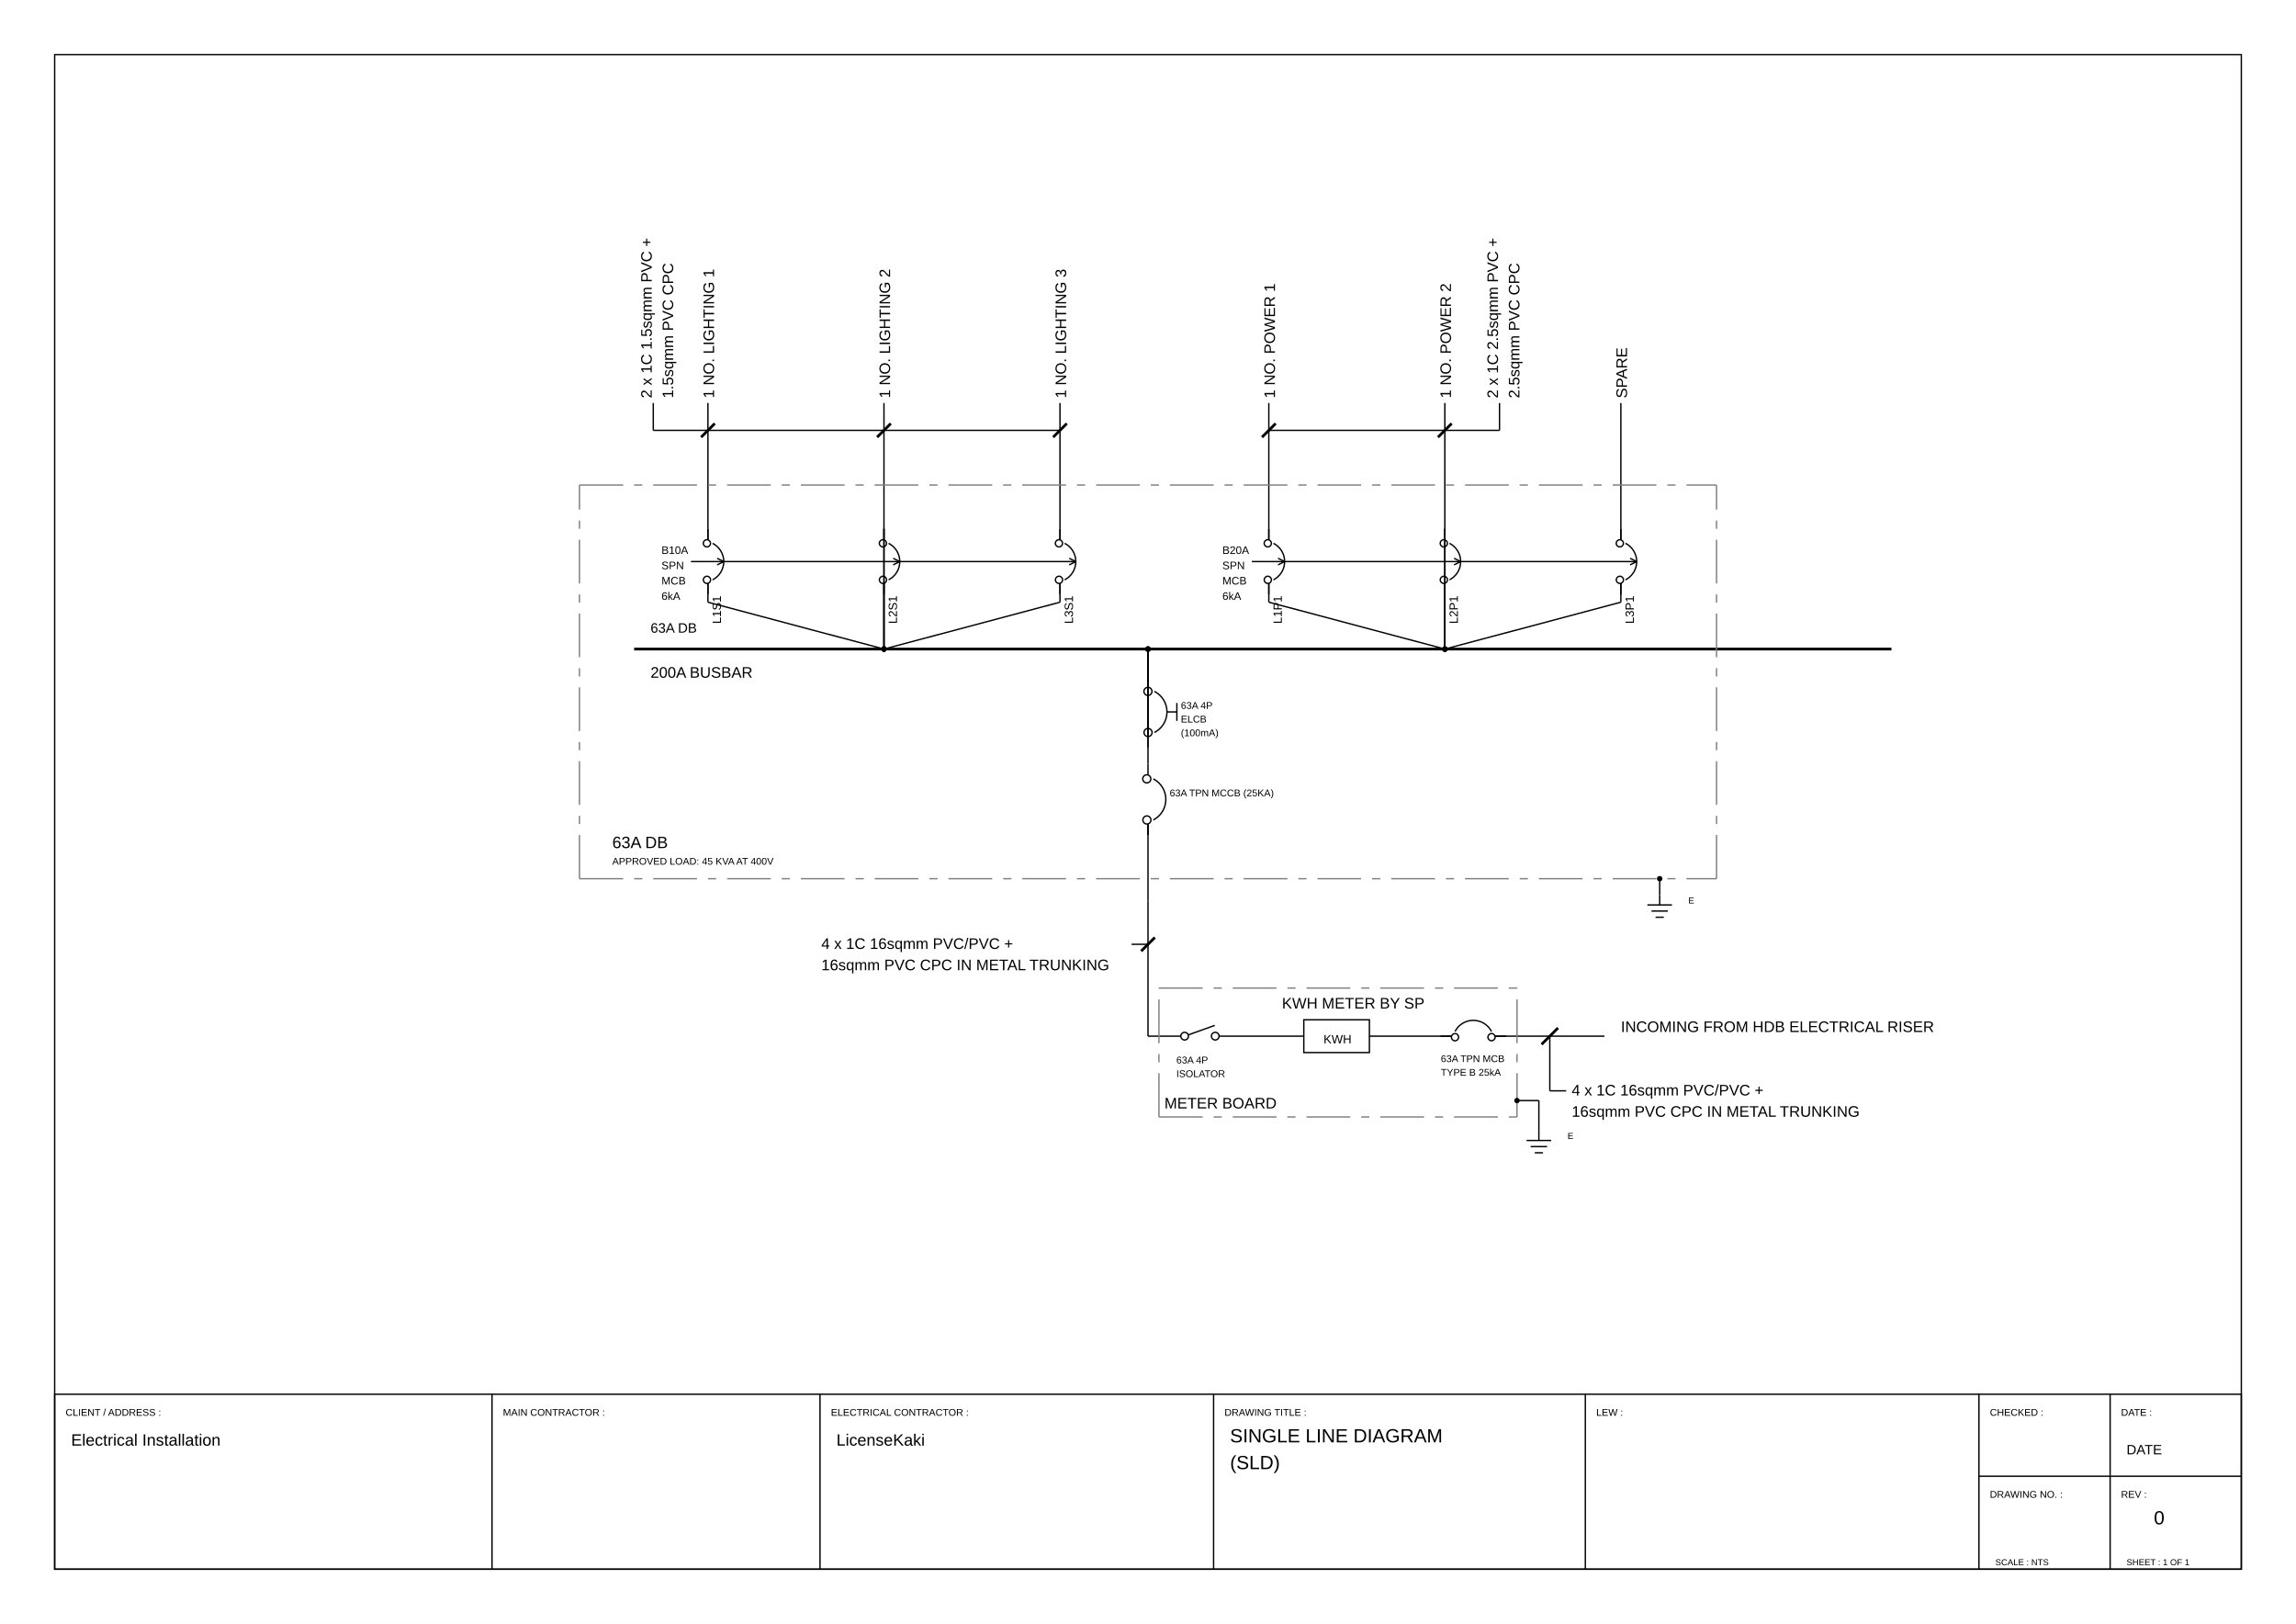
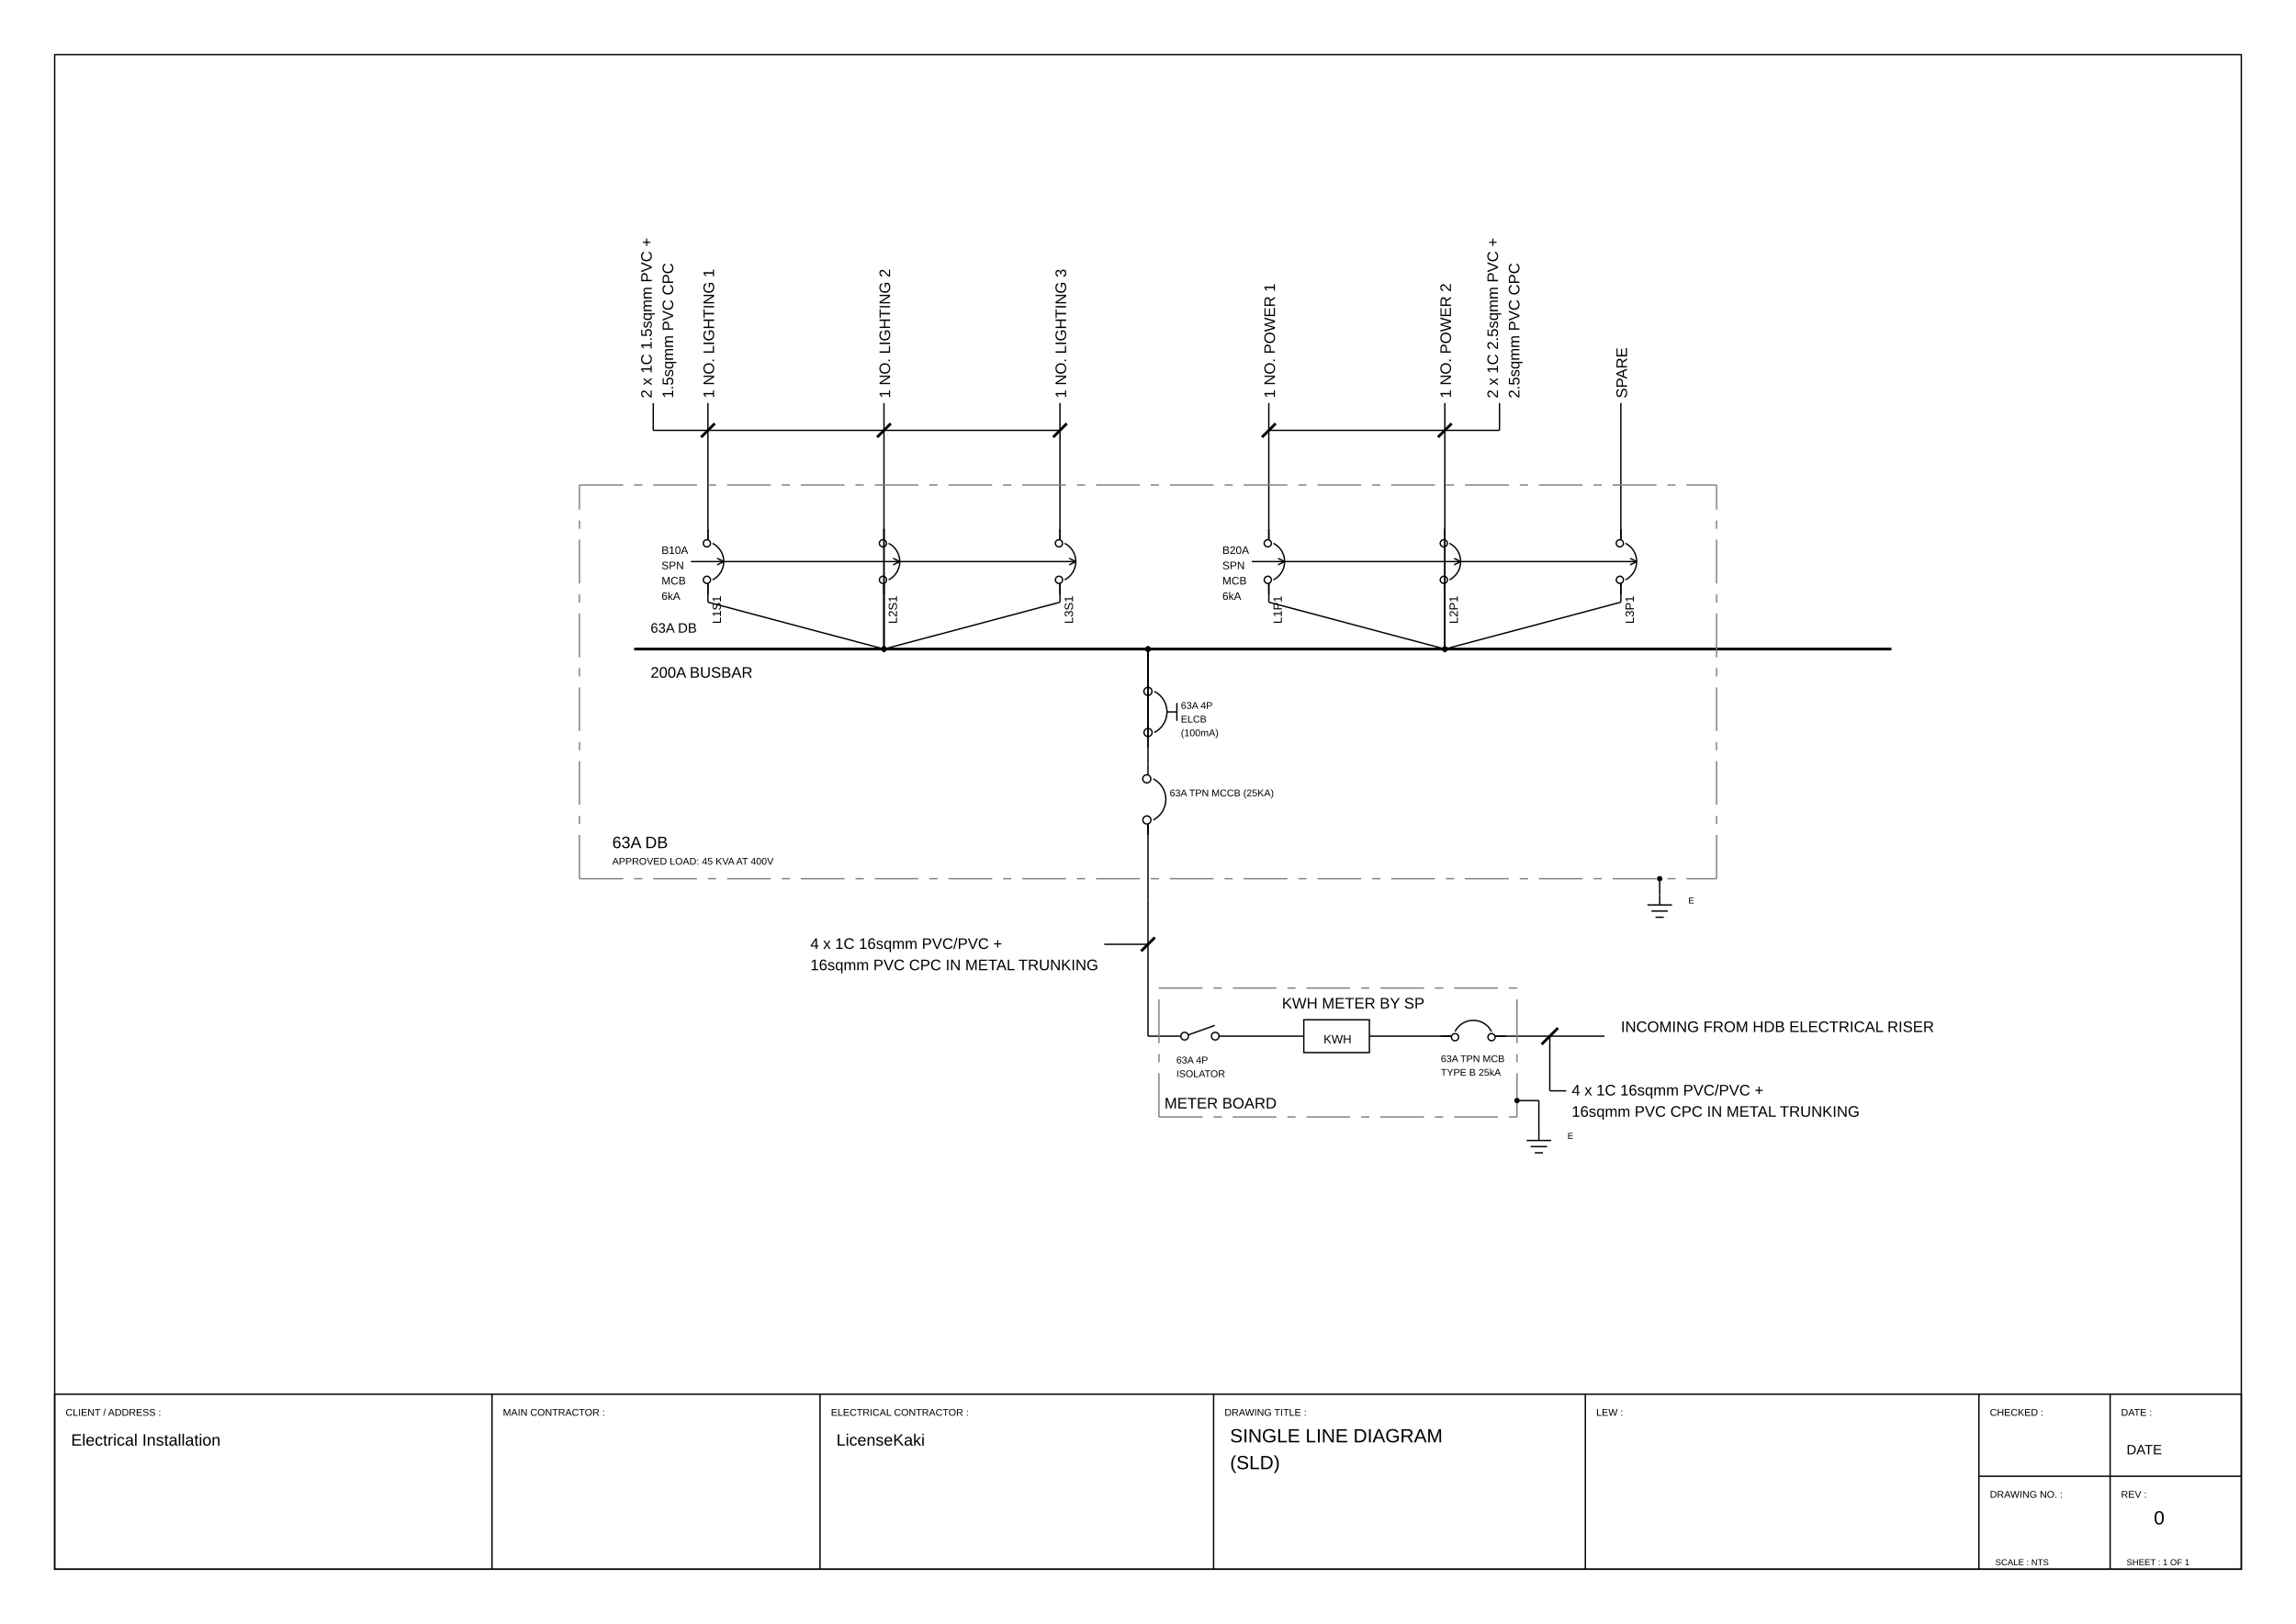
<svg xmlns="http://www.w3.org/2000/svg" viewBox="0 0 420.0 297.0" width="420.0mm" height="297.0mm">
  <rect width="420.0" height="297.0" fill="white" />
  <polygon points="10.00,287.00 410.00,287.00 410.00,10.00 10.00,10.00" stroke="#000000" stroke-width="0.25" fill="none" />
  <polygon points="10.00,287.00 410.00,287.00 410.00,255.00 10.00,255.00" stroke="#000000" stroke-width="0.25" fill="none" />
  <line x1="90.00" y1="255.00" x2="90.00" y2="287.00" stroke="#000000" stroke-width="0.25" fill="none" />
  <line x1="150.00" y1="255.00" x2="150.00" y2="287.00" stroke="#000000" stroke-width="0.25" fill="none" />
  <line x1="222.00" y1="255.00" x2="222.00" y2="287.00" stroke="#000000" stroke-width="0.25" fill="none" />
  <line x1="290.00" y1="255.00" x2="290.00" y2="287.00" stroke="#000000" stroke-width="0.25" fill="none" />
  <line x1="362.00" y1="255.00" x2="362.00" y2="287.00" stroke="#000000" stroke-width="0.25" fill="none" />
  <line x1="362.00" y1="270.00" x2="410.00" y2="270.00" stroke="#000000" stroke-width="0.25" fill="none" />
  <line x1="386.00" y1="255.00" x2="386.00" y2="287.00" stroke="#000000" stroke-width="0.25" fill="none" />
  <text x="12.00" y="258.94" font-family="Arial, Helvetica, sans-serif" font-size="1.8" fill="#000000">CLIENT / ADDRESS :</text>
  <text x="92.00" y="258.94" font-family="Arial, Helvetica, sans-serif" font-size="1.8" fill="#000000">MAIN CONTRACTOR :</text>
  <text x="152.00" y="258.94" font-family="Arial, Helvetica, sans-serif" font-size="1.8" fill="#000000">ELECTRICAL CONTRACTOR :</text>
  <text x="224.00" y="258.94" font-family="Arial, Helvetica, sans-serif" font-size="1.8" fill="#000000">DRAWING TITLE :</text>
  <text x="292.00" y="258.94" font-family="Arial, Helvetica, sans-serif" font-size="1.8" fill="#000000">LEW :</text>
  <text x="364.00" y="258.94" font-family="Arial, Helvetica, sans-serif" font-size="1.8" fill="#000000">CHECKED :</text>
  <text x="388.00" y="258.94" font-family="Arial, Helvetica, sans-serif" font-size="1.8" fill="#000000">DATE :</text>
  <text x="364.00" y="273.94" font-family="Arial, Helvetica, sans-serif" font-size="1.8" fill="#000000">DRAWING NO. :</text>
  <text x="388.00" y="273.94" font-family="Arial, Helvetica, sans-serif" font-size="1.8" fill="#000000">REV :</text>
  <circle cx="222.30" cy="189.51" r="0.70" stroke="#000000" stroke-width="0.25" fill="none" />
  <circle cx="216.70" cy="189.51" r="0.70" stroke="#000000" stroke-width="0.25" fill="none" />
  <polyline points="217.36,189.28 222.21,187.54" stroke="#000000" stroke-width="0.25" fill="none" />
  <text x="215.18" y="194.50" font-family="Arial, Helvetica, sans-serif" font-size="1.8" fill="#000000">
    <tspan x="215.18">63A 4P</tspan>
    <tspan x="215.18" dy="2.5">ISOLATOR</tspan>
  </text>
  <polygon points="238.50,186.51 250.50,186.51 250.50,192.51 238.50,192.51" stroke="#000000" stroke-width="0.25" fill="none" />
  <text x="242.10" y="190.82" font-family="Arial, Helvetica, sans-serif" font-size="2.2" fill="#000000">KWH</text>
  <text x="234.50" y="184.45" font-family="Arial, Helvetica, sans-serif" font-size="2.8" fill="#000000">KWH METER BY SP</text>
  <path d="M 272.84,188.66 A 3.75,3.75 0 0,0 266.16,188.66" stroke="#000000" stroke-width="0.25" fill="none" />
  <circle cx="266.16" cy="189.70" r="0.66" stroke="#000000" stroke-width="0.25" fill="none" />
  <circle cx="272.84" cy="189.69" r="0.66" stroke="#000000" stroke-width="0.25" fill="none" />
  <line x1="265.50" y1="189.51" x2="263.50" y2="189.51" stroke="#000000" stroke-width="0.25" fill="none" />
  <line x1="273.50" y1="189.51" x2="275.50" y2="189.51" stroke="#000000" stroke-width="0.25" fill="none" />
  <text x="263.56" y="194.25" font-family="Arial, Helvetica, sans-serif" font-size="1.8" fill="#000000">
    <tspan x="263.56">63A TPN MCB</tspan>
    <tspan x="263.56" dy="2.5">TYPE B 25kA</tspan>
  </text>
  <text x="296.50" y="188.75" font-family="Arial, Helvetica, sans-serif" font-size="2.8" fill="#000000">INCOMING FROM HDB ELECTRICAL RISER</text>
  <text x="287.50" y="200.35" font-family="Arial, Helvetica, sans-serif" font-size="2.8" fill="#000000">
    <tspan x="287.50">4 x 1C 16sqmm PVC/PVC +</tspan>
    <tspan x="287.50" dy="3.9">16sqmm PVC CPC IN METAL TRUNKING</tspan>
  </text>
-   <text x="150.24" y="173.55" font-family="Arial, Helvetica, sans-serif" font-size="2.8" fill="#000000">
-     <tspan x="150.24">4 x 1C 16sqmm PVC/PVC +</tspan>
-     <tspan x="150.24" dy="3.9">16sqmm PVC CPC IN METAL TRUNKING</tspan>
+   <text x="148.24" y="173.55" font-family="Arial, Helvetica, sans-serif" font-size="2.8" fill="#000000">
+     <tspan x="148.24">4 x 1C 16sqmm PVC/PVC +</tspan>
+     <tspan x="148.24" dy="3.9">16sqmm PVC CPC IN METAL TRUNKING</tspan>
  </text>
  <text x="213.00" y="202.73" font-family="Arial, Helvetica, sans-serif" font-size="2.8" fill="#000000">METER BOARD</text>
  <line x1="281.50" y1="206.79" x2="281.50" y2="208.59" stroke="#000000" stroke-width="0.25" fill="none" />
  <line x1="279.25" y1="208.59" x2="283.75" y2="208.59" stroke="#000000" stroke-width="0.25" fill="none" />
  <line x1="280.00" y1="209.71" x2="283.00" y2="209.71" stroke="#000000" stroke-width="0.25" fill="none" />
  <line x1="280.75" y1="210.84" x2="282.25" y2="210.84" stroke="#000000" stroke-width="0.25" fill="none" />
  <text x="286.75" y="208.32" font-family="Arial, Helvetica, sans-serif" font-size="1.6" fill="#000000">E</text>
  <path d="M 210.96,149.97 A 4.22,4.22 0 0,0 210.96,142.45" stroke="#000000" stroke-width="0.25" fill="none" />
  <circle cx="209.78" cy="142.45" r="0.74" stroke="#000000" stroke-width="0.25" fill="none" />
  <circle cx="209.80" cy="149.97" r="0.74" stroke="#000000" stroke-width="0.25" fill="none" />
  <line x1="210.00" y1="150.71" x2="210.00" y2="152.71" stroke="#000000" stroke-width="0.25" fill="none" />
  <line x1="210.00" y1="141.71" x2="210.00" y2="139.71" stroke="#000000" stroke-width="0.25" fill="none" />
  <text x="213.96" y="145.65" font-family="Arial, Helvetica, sans-serif" font-size="1.8" fill="#000000">63A TPN MCCB (25KA)</text>
  <path d="M 211.17,133.97 A 4.22,4.22 0 0,0 211.17,126.45" stroke="#000000" stroke-width="0.25" fill="none" />
  <circle cx="209.99" cy="126.45" r="0.74" stroke="#000000" stroke-width="0.25" fill="none" />
  <circle cx="210.01" cy="133.97" r="0.74" stroke="#000000" stroke-width="0.25" fill="none" />
  <line x1="213.47" y1="130.21" x2="215.28" y2="130.21" stroke="#000000" stroke-width="0.25" fill="none" />
  <line x1="215.28" y1="131.85" x2="215.28" y2="128.57" stroke="#000000" stroke-width="0.25" fill="none" />
  <line x1="210.00" y1="134.71" x2="210.00" y2="136.71" stroke="#000000" stroke-width="0.25" fill="none" />
  <line x1="210.00" y1="125.71" x2="210.00" y2="123.71" stroke="#000000" stroke-width="0.25" fill="none" />
  <text x="216.01" y="129.65" font-family="Arial, Helvetica, sans-serif" font-size="1.8" fill="#000000">
    <tspan x="216.01">63A 4P</tspan>
    <tspan x="216.01" dy="2.5">ELCB </tspan>
    <tspan x="216.01" dy="2.5">(100mA)</tspan>
  </text>
  <line x1="116.00" y1="118.71" x2="346.00" y2="118.71" stroke="#000000" stroke-width="0.50" fill="none" />
  <text x="119.00" y="115.71" font-family="Arial, Helvetica, sans-serif" font-size="2.5" fill="#000000">63A DB</text>
  <text x="119.00" y="123.95" font-family="Arial, Helvetica, sans-serif" font-size="2.8" fill="#000000">200A BUSBAR</text>
  <text x="131.00" y="114.97" font-family="Arial, Helvetica, sans-serif" font-size="2.2" fill="#000000" transform="rotate(-90.0,131.00,114.09)">L1S1</text>
  <path d="M 130.35,106.05 A 3.75,3.75 0 0,0 130.35,99.37" stroke="#000000" stroke-width="0.25" fill="none" />
  <circle cx="129.31" cy="99.37" r="0.66" stroke="#000000" stroke-width="0.25" fill="none" />
  <circle cx="129.32" cy="106.05" r="0.66" stroke="#000000" stroke-width="0.25" fill="none" />
  <line x1="129.50" y1="106.71" x2="129.50" y2="108.71" stroke="#000000" stroke-width="0.25" fill="none" />
  <line x1="129.50" y1="98.71" x2="129.50" y2="96.71" stroke="#000000" stroke-width="0.25" fill="none" />
  <line x1="126.39" y1="102.71" x2="132.39" y2="102.71" stroke="#000000" stroke-width="0.25" fill="none" />
  <line x1="132.39" y1="102.71" x2="131.19" y2="102.11" stroke="#000000" stroke-width="0.25" fill="none" />
  <line x1="132.39" y1="102.71" x2="131.19" y2="103.31" stroke="#000000" stroke-width="0.25" fill="none" />
  <text x="121.00" y="101.31" font-family="Arial, Helvetica, sans-serif" font-size="2.0" fill="#000000">
    <tspan x="121.00">B10A</tspan>
    <tspan x="121.00" dy="2.8">SPN</tspan>
    <tspan x="121.00" dy="2.8">MCB</tspan>
    <tspan x="121.00" dy="2.8">6kA</tspan>
  </text>
  <text x="129.50" y="73.95" font-family="Arial, Helvetica, sans-serif" font-size="2.8" fill="#000000" transform="rotate(-90.0,129.50,72.83)">1 NO. LIGHTING 1</text>
  <text x="163.20" y="114.97" font-family="Arial, Helvetica, sans-serif" font-size="2.2" fill="#000000" transform="rotate(-90.0,163.20,114.09)">L2S1</text>
  <path d="M 162.55,106.05 A 3.75,3.75 0 0,0 162.55,99.37" stroke="#000000" stroke-width="0.25" fill="none" />
  <circle cx="161.51" cy="99.37" r="0.66" stroke="#000000" stroke-width="0.25" fill="none" />
  <circle cx="161.52" cy="106.05" r="0.66" stroke="#000000" stroke-width="0.25" fill="none" />
  <line x1="161.70" y1="106.71" x2="161.70" y2="108.71" stroke="#000000" stroke-width="0.25" fill="none" />
  <line x1="161.70" y1="98.71" x2="161.70" y2="96.71" stroke="#000000" stroke-width="0.25" fill="none" />
  <line x1="132.39" y1="102.71" x2="164.59" y2="102.71" stroke="#000000" stroke-width="0.25" fill="none" />
  <line x1="164.59" y1="102.71" x2="163.39" y2="102.11" stroke="#000000" stroke-width="0.25" fill="none" />
  <line x1="164.59" y1="102.71" x2="163.39" y2="103.31" stroke="#000000" stroke-width="0.25" fill="none" />
  <text x="161.70" y="73.95" font-family="Arial, Helvetica, sans-serif" font-size="2.8" fill="#000000" transform="rotate(-90.0,161.70,72.83)">1 NO. LIGHTING 2</text>
  <text x="195.40" y="114.97" font-family="Arial, Helvetica, sans-serif" font-size="2.2" fill="#000000" transform="rotate(-90.0,195.40,114.09)">L3S1</text>
  <path d="M 194.75,106.05 A 3.75,3.75 0 0,0 194.75,99.37" stroke="#000000" stroke-width="0.25" fill="none" />
  <circle cx="193.71" cy="99.37" r="0.66" stroke="#000000" stroke-width="0.25" fill="none" />
  <circle cx="193.72" cy="106.05" r="0.66" stroke="#000000" stroke-width="0.25" fill="none" />
  <line x1="193.90" y1="106.71" x2="193.90" y2="108.71" stroke="#000000" stroke-width="0.25" fill="none" />
  <line x1="193.90" y1="98.71" x2="193.90" y2="96.71" stroke="#000000" stroke-width="0.25" fill="none" />
  <line x1="164.59" y1="102.71" x2="196.79" y2="102.71" stroke="#000000" stroke-width="0.25" fill="none" />
  <line x1="196.79" y1="102.71" x2="195.59" y2="102.11" stroke="#000000" stroke-width="0.25" fill="none" />
  <line x1="196.79" y1="102.71" x2="195.59" y2="103.31" stroke="#000000" stroke-width="0.25" fill="none" />
  <text x="193.90" y="73.95" font-family="Arial, Helvetica, sans-serif" font-size="2.8" fill="#000000" transform="rotate(-90.0,193.90,72.83)">1 NO. LIGHTING 3</text>
  <text x="233.60" y="114.97" font-family="Arial, Helvetica, sans-serif" font-size="2.2" fill="#000000" transform="rotate(-90.0,233.60,114.09)">L1P1</text>
  <path d="M 232.95,106.05 A 3.75,3.75 0 0,0 232.95,99.37" stroke="#000000" stroke-width="0.25" fill="none" />
  <circle cx="231.91" cy="99.37" r="0.66" stroke="#000000" stroke-width="0.25" fill="none" />
  <circle cx="231.92" cy="106.05" r="0.66" stroke="#000000" stroke-width="0.25" fill="none" />
  <line x1="232.10" y1="106.71" x2="232.10" y2="108.71" stroke="#000000" stroke-width="0.25" fill="none" />
  <line x1="232.10" y1="98.71" x2="232.10" y2="96.71" stroke="#000000" stroke-width="0.25" fill="none" />
  <line x1="228.99" y1="102.71" x2="234.99" y2="102.71" stroke="#000000" stroke-width="0.25" fill="none" />
  <line x1="234.99" y1="102.71" x2="233.79" y2="102.11" stroke="#000000" stroke-width="0.25" fill="none" />
  <line x1="234.99" y1="102.71" x2="233.79" y2="103.31" stroke="#000000" stroke-width="0.25" fill="none" />
  <text x="223.60" y="101.31" font-family="Arial, Helvetica, sans-serif" font-size="2.0" fill="#000000">
    <tspan x="223.60">B20A</tspan>
    <tspan x="223.60" dy="2.8">SPN</tspan>
    <tspan x="223.60" dy="2.8">MCB</tspan>
    <tspan x="223.60" dy="2.8">6kA</tspan>
  </text>
  <text x="232.10" y="73.95" font-family="Arial, Helvetica, sans-serif" font-size="2.8" fill="#000000" transform="rotate(-90.0,232.10,72.83)">1 NO. POWER 1</text>
  <text x="265.80" y="114.97" font-family="Arial, Helvetica, sans-serif" font-size="2.2" fill="#000000" transform="rotate(-90.0,265.80,114.09)">L2P1</text>
  <path d="M 265.15,106.05 A 3.75,3.75 0 0,0 265.15,99.37" stroke="#000000" stroke-width="0.25" fill="none" />
  <circle cx="264.11" cy="99.37" r="0.66" stroke="#000000" stroke-width="0.25" fill="none" />
  <circle cx="264.12" cy="106.05" r="0.66" stroke="#000000" stroke-width="0.25" fill="none" />
  <line x1="264.30" y1="106.71" x2="264.30" y2="108.71" stroke="#000000" stroke-width="0.25" fill="none" />
  <line x1="264.30" y1="98.71" x2="264.30" y2="96.71" stroke="#000000" stroke-width="0.25" fill="none" />
  <line x1="234.99" y1="102.71" x2="267.19" y2="102.71" stroke="#000000" stroke-width="0.25" fill="none" />
  <line x1="267.19" y1="102.71" x2="265.99" y2="102.11" stroke="#000000" stroke-width="0.25" fill="none" />
  <line x1="267.19" y1="102.71" x2="265.99" y2="103.31" stroke="#000000" stroke-width="0.25" fill="none" />
  <text x="264.30" y="73.95" font-family="Arial, Helvetica, sans-serif" font-size="2.8" fill="#000000" transform="rotate(-90.0,264.30,72.83)">1 NO. POWER 2</text>
  <text x="298.00" y="114.97" font-family="Arial, Helvetica, sans-serif" font-size="2.2" fill="#000000" transform="rotate(-90.0,298.00,114.09)">L3P1</text>
  <path d="M 297.35,106.05 A 3.75,3.75 0 0,0 297.35,99.37" stroke="#000000" stroke-width="0.25" fill="none" />
  <circle cx="296.31" cy="99.37" r="0.66" stroke="#000000" stroke-width="0.25" fill="none" />
  <circle cx="296.32" cy="106.05" r="0.66" stroke="#000000" stroke-width="0.25" fill="none" />
  <line x1="296.50" y1="106.71" x2="296.50" y2="108.71" stroke="#000000" stroke-width="0.25" fill="none" />
  <line x1="296.50" y1="98.71" x2="296.50" y2="96.71" stroke="#000000" stroke-width="0.25" fill="none" />
  <line x1="267.19" y1="102.71" x2="299.39" y2="102.71" stroke="#000000" stroke-width="0.25" fill="none" />
  <line x1="299.39" y1="102.71" x2="298.19" y2="102.11" stroke="#000000" stroke-width="0.25" fill="none" />
  <line x1="299.39" y1="102.71" x2="298.19" y2="103.31" stroke="#000000" stroke-width="0.25" fill="none" />
  <text x="296.50" y="73.95" font-family="Arial, Helvetica, sans-serif" font-size="2.8" fill="#000000" transform="rotate(-90.0,296.50,72.83)">SPARE</text>
  <text x="118.10" y="73.95" font-family="Arial, Helvetica, sans-serif" font-size="2.8" fill="#000000" transform="rotate(-90.0,118.10,72.83)">2 x 1C 1.5sqmm PVC +</text>
  <text x="122.02" y="73.95" font-family="Arial, Helvetica, sans-serif" font-size="2.8" fill="#000000" transform="rotate(-90.0,122.02,72.83)">1.5sqmm PVC CPC</text>
  <text x="272.90" y="73.95" font-family="Arial, Helvetica, sans-serif" font-size="2.8" fill="#000000" transform="rotate(-90.0,272.90,72.83)">2 x 1C 2.5sqmm PVC +</text>
  <text x="276.82" y="73.95" font-family="Arial, Helvetica, sans-serif" font-size="2.8" fill="#000000" transform="rotate(-90.0,276.82,72.83)">2.5sqmm PVC CPC</text>
  <text x="112.00" y="155.11" font-family="Arial, Helvetica, sans-serif" font-size="3.0" fill="#000000">63A DB</text>
  <text x="112.00" y="158.15" font-family="Arial, Helvetica, sans-serif" font-size="1.8" fill="#000000">APPROVED LOAD: 45 KVA AT 400V</text>
  <line x1="303.60" y1="163.71" x2="303.60" y2="165.51" stroke="#000000" stroke-width="0.25" fill="none" />
  <line x1="301.35" y1="165.51" x2="305.85" y2="165.51" stroke="#000000" stroke-width="0.25" fill="none" />
  <line x1="302.10" y1="166.63" x2="305.10" y2="166.63" stroke="#000000" stroke-width="0.25" fill="none" />
  <line x1="302.85" y1="167.76" x2="304.35" y2="167.76" stroke="#000000" stroke-width="0.25" fill="none" />
  <text x="308.85" y="165.24" font-family="Arial, Helvetica, sans-serif" font-size="1.6" fill="#000000">E</text>
  <line x1="210.00" y1="189.51" x2="216.00" y2="189.51" stroke="#000000" stroke-width="0.25" fill="none" />
  <line x1="223.00" y1="189.51" x2="238.50" y2="189.51" stroke="#000000" stroke-width="0.25" fill="none" />
  <line x1="250.50" y1="189.51" x2="265.50" y2="189.51" stroke="#000000" stroke-width="0.25" fill="none" />
  <line x1="273.50" y1="189.51" x2="293.50" y2="189.51" stroke="#000000" stroke-width="0.25" fill="none" />
  <line x1="283.50" y1="189.51" x2="283.50" y2="199.51" stroke="#000000" stroke-width="0.25" fill="none" />
  <line x1="210.00" y1="189.51" x2="210.00" y2="164.71" stroke="#000000" stroke-width="0.25" fill="none" />
  <line x1="277.50" y1="201.29" x2="281.50" y2="201.29" stroke="#000000" stroke-width="0.25" fill="none" />
  <line x1="281.50" y1="201.29" x2="281.50" y2="206.79" stroke="#000000" stroke-width="0.25" fill="none" />
  <line x1="210.00" y1="164.71" x2="210.00" y2="150.71" stroke="#000000" stroke-width="0.25" fill="none" />
  <line x1="210.00" y1="152.71" x2="210.00" y2="150.71" stroke="#000000" stroke-width="0.25" fill="none" />
  <line x1="210.00" y1="118.71" x2="210.00" y2="139.71" stroke="#000000" stroke-width="0.25" fill="none" />
  <line x1="210.00" y1="118.71" x2="210.00" y2="134.71" stroke="#000000" stroke-width="0.25" fill="none" />
  <line x1="210.00" y1="118.71" x2="210.00" y2="134.71" stroke="#000000" stroke-width="0.25" fill="none" />
  <line x1="210.00" y1="118.71" x2="210.00" y2="123.71" stroke="#000000" stroke-width="0.25" fill="none" />
  <line x1="210.00" y1="123.71" x2="210.00" y2="118.71" stroke="#000000" stroke-width="0.25" fill="none" />
  <line x1="129.50" y1="110.14" x2="129.50" y2="106.71" stroke="#000000" stroke-width="0.25" fill="none" />
  <line x1="129.50" y1="98.71" x2="129.50" y2="96.71" stroke="#000000" stroke-width="0.25" fill="none" />
  <line x1="129.50" y1="96.71" x2="129.50" y2="73.71" stroke="#000000" stroke-width="0.25" fill="none" />
  <line x1="161.70" y1="118.71" x2="161.70" y2="106.71" stroke="#000000" stroke-width="0.25" fill="none" />
  <line x1="161.70" y1="118.71" x2="161.70" y2="96.71" stroke="#000000" stroke-width="0.25" fill="none" />
  <line x1="161.70" y1="118.71" x2="161.70" y2="73.71" stroke="#000000" stroke-width="0.25" fill="none" />
  <line x1="193.90" y1="110.14" x2="193.90" y2="106.71" stroke="#000000" stroke-width="0.25" fill="none" />
  <line x1="193.90" y1="98.71" x2="193.90" y2="96.71" stroke="#000000" stroke-width="0.25" fill="none" />
  <line x1="193.90" y1="96.71" x2="193.90" y2="73.71" stroke="#000000" stroke-width="0.25" fill="none" />
  <line x1="232.10" y1="110.14" x2="232.10" y2="106.71" stroke="#000000" stroke-width="0.25" fill="none" />
  <line x1="232.10" y1="98.71" x2="232.10" y2="96.71" stroke="#000000" stroke-width="0.25" fill="none" />
  <line x1="232.10" y1="96.71" x2="232.10" y2="73.71" stroke="#000000" stroke-width="0.25" fill="none" />
  <line x1="264.30" y1="118.71" x2="264.30" y2="106.71" stroke="#000000" stroke-width="0.25" fill="none" />
  <line x1="264.30" y1="118.71" x2="264.30" y2="96.71" stroke="#000000" stroke-width="0.25" fill="none" />
  <line x1="264.30" y1="118.71" x2="264.30" y2="73.71" stroke="#000000" stroke-width="0.25" fill="none" />
  <line x1="296.50" y1="110.14" x2="296.50" y2="106.71" stroke="#000000" stroke-width="0.25" fill="none" />
  <line x1="296.50" y1="98.71" x2="296.50" y2="96.71" stroke="#000000" stroke-width="0.25" fill="none" />
  <line x1="296.50" y1="96.71" x2="296.50" y2="73.71" stroke="#000000" stroke-width="0.25" fill="none" />
  <line x1="119.50" y1="78.71" x2="119.50" y2="73.71" stroke="#000000" stroke-width="0.25" fill="none" />
  <line x1="274.30" y1="78.71" x2="274.30" y2="73.71" stroke="#000000" stroke-width="0.25" fill="none" />
  <line x1="303.60" y1="160.71" x2="303.60" y2="163.71" stroke="#000000" stroke-width="0.25" fill="none" />
  <line x1="282.00" y1="191.01" x2="285.00" y2="188.01" stroke="#000000" stroke-width="0.50" fill="none" />
  <line x1="208.75" y1="173.96" x2="211.25" y2="171.46" stroke="#000000" stroke-width="0.50" fill="none" />
  <line x1="128.25" y1="79.96" x2="130.75" y2="77.46" stroke="#000000" stroke-width="0.50" fill="none" />
  <line x1="160.45" y1="79.96" x2="162.95" y2="77.46" stroke="#000000" stroke-width="0.50" fill="none" />
  <line x1="192.65" y1="79.96" x2="195.15" y2="77.46" stroke="#000000" stroke-width="0.50" fill="none" />
  <line x1="230.85" y1="79.96" x2="233.35" y2="77.46" stroke="#000000" stroke-width="0.50" fill="none" />
  <line x1="263.05" y1="79.96" x2="265.55" y2="77.46" stroke="#000000" stroke-width="0.50" fill="none" />
  <line x1="283.50" y1="199.51" x2="286.50" y2="199.51" stroke="#000000" stroke-width="0.25" fill="none" />
-   <line x1="210.00" y1="172.71" x2="207.00" y2="172.71" stroke="#000000" stroke-width="0.25" fill="none" />
+   <line x1="210.00" y1="172.71" x2="202.00" y2="172.71" stroke="#000000" stroke-width="0.25" fill="none" />
  <line x1="119.50" y1="78.71" x2="193.90" y2="78.71" stroke="#000000" stroke-width="0.25" fill="none" />
  <line x1="232.10" y1="78.71" x2="274.30" y2="78.71" stroke="#000000" stroke-width="0.25" fill="none" />
  <line x1="161.70" y1="118.71" x2="129.50" y2="110.14" stroke="#000000" stroke-width="0.25" fill="none" />
  <line x1="161.70" y1="118.71" x2="193.90" y2="110.14" stroke="#000000" stroke-width="0.25" fill="none" />
  <line x1="264.30" y1="118.71" x2="232.10" y2="110.14" stroke="#000000" stroke-width="0.25" fill="none" />
  <line x1="264.30" y1="118.71" x2="296.50" y2="110.14" stroke="#000000" stroke-width="0.25" fill="none" />
  <line x1="212.00" y1="204.29" x2="220.00" y2="204.29" stroke="#808080" stroke-width="0.25" fill="none" />
  <line x1="222.00" y1="204.29" x2="223.50" y2="204.29" stroke="#808080" stroke-width="0.25" fill="none" />
  <line x1="225.50" y1="204.29" x2="233.50" y2="204.29" stroke="#808080" stroke-width="0.25" fill="none" />
  <line x1="235.50" y1="204.29" x2="237.00" y2="204.29" stroke="#808080" stroke-width="0.25" fill="none" />
  <line x1="239.00" y1="204.29" x2="247.00" y2="204.29" stroke="#808080" stroke-width="0.25" fill="none" />
  <line x1="249.00" y1="204.29" x2="250.50" y2="204.29" stroke="#808080" stroke-width="0.25" fill="none" />
  <line x1="252.50" y1="204.29" x2="260.50" y2="204.29" stroke="#808080" stroke-width="0.25" fill="none" />
  <line x1="262.50" y1="204.29" x2="264.00" y2="204.29" stroke="#808080" stroke-width="0.25" fill="none" />
  <line x1="266.00" y1="204.29" x2="274.00" y2="204.29" stroke="#808080" stroke-width="0.25" fill="none" />
  <line x1="276.00" y1="204.29" x2="277.50" y2="204.29" stroke="#808080" stroke-width="0.25" fill="none" />
  <line x1="212.00" y1="180.71" x2="220.00" y2="180.71" stroke="#808080" stroke-width="0.25" fill="none" />
  <line x1="222.00" y1="180.71" x2="223.50" y2="180.71" stroke="#808080" stroke-width="0.25" fill="none" />
  <line x1="225.50" y1="180.71" x2="233.50" y2="180.71" stroke="#808080" stroke-width="0.25" fill="none" />
  <line x1="235.50" y1="180.71" x2="237.00" y2="180.71" stroke="#808080" stroke-width="0.25" fill="none" />
  <line x1="239.00" y1="180.71" x2="247.00" y2="180.71" stroke="#808080" stroke-width="0.25" fill="none" />
  <line x1="249.00" y1="180.71" x2="250.50" y2="180.71" stroke="#808080" stroke-width="0.25" fill="none" />
  <line x1="252.50" y1="180.71" x2="260.50" y2="180.71" stroke="#808080" stroke-width="0.25" fill="none" />
  <line x1="262.50" y1="180.71" x2="264.00" y2="180.71" stroke="#808080" stroke-width="0.25" fill="none" />
  <line x1="266.00" y1="180.71" x2="274.00" y2="180.71" stroke="#808080" stroke-width="0.25" fill="none" />
  <line x1="276.00" y1="180.71" x2="277.50" y2="180.71" stroke="#808080" stroke-width="0.25" fill="none" />
  <line x1="212.00" y1="204.29" x2="212.00" y2="196.29" stroke="#808080" stroke-width="0.25" fill="none" />
  <line x1="212.00" y1="194.29" x2="212.00" y2="192.79" stroke="#808080" stroke-width="0.25" fill="none" />
  <line x1="212.00" y1="190.79" x2="212.00" y2="182.79" stroke="#808080" stroke-width="0.25" fill="none" />
  <line x1="212.00" y1="180.79" x2="212.00" y2="180.71" stroke="#808080" stroke-width="0.25" fill="none" />
  <line x1="277.50" y1="204.29" x2="277.50" y2="196.29" stroke="#808080" stroke-width="0.25" fill="none" />
  <line x1="277.50" y1="194.29" x2="277.50" y2="192.79" stroke="#808080" stroke-width="0.25" fill="none" />
  <line x1="277.50" y1="190.79" x2="277.50" y2="182.79" stroke="#808080" stroke-width="0.25" fill="none" />
  <line x1="277.50" y1="180.79" x2="277.50" y2="180.71" stroke="#808080" stroke-width="0.25" fill="none" />
  <line x1="106.00" y1="160.71" x2="114.00" y2="160.71" stroke="#808080" stroke-width="0.25" fill="none" />
  <line x1="116.00" y1="160.71" x2="117.50" y2="160.71" stroke="#808080" stroke-width="0.25" fill="none" />
  <line x1="119.50" y1="160.71" x2="127.50" y2="160.71" stroke="#808080" stroke-width="0.25" fill="none" />
  <line x1="129.50" y1="160.71" x2="131.00" y2="160.71" stroke="#808080" stroke-width="0.25" fill="none" />
  <line x1="133.00" y1="160.71" x2="141.00" y2="160.71" stroke="#808080" stroke-width="0.25" fill="none" />
  <line x1="143.00" y1="160.71" x2="144.50" y2="160.71" stroke="#808080" stroke-width="0.25" fill="none" />
  <line x1="146.50" y1="160.71" x2="154.50" y2="160.71" stroke="#808080" stroke-width="0.25" fill="none" />
  <line x1="156.50" y1="160.71" x2="158.00" y2="160.71" stroke="#808080" stroke-width="0.25" fill="none" />
  <line x1="160.00" y1="160.71" x2="168.00" y2="160.71" stroke="#808080" stroke-width="0.25" fill="none" />
  <line x1="170.00" y1="160.71" x2="171.50" y2="160.71" stroke="#808080" stroke-width="0.25" fill="none" />
  <line x1="173.50" y1="160.71" x2="181.50" y2="160.71" stroke="#808080" stroke-width="0.25" fill="none" />
  <line x1="183.50" y1="160.71" x2="185.00" y2="160.71" stroke="#808080" stroke-width="0.25" fill="none" />
  <line x1="187.00" y1="160.71" x2="195.00" y2="160.71" stroke="#808080" stroke-width="0.25" fill="none" />
  <line x1="197.00" y1="160.71" x2="198.50" y2="160.71" stroke="#808080" stroke-width="0.25" fill="none" />
  <line x1="200.50" y1="160.71" x2="208.50" y2="160.71" stroke="#808080" stroke-width="0.25" fill="none" />
  <line x1="210.50" y1="160.71" x2="212.00" y2="160.71" stroke="#808080" stroke-width="0.25" fill="none" />
  <line x1="214.00" y1="160.71" x2="222.00" y2="160.71" stroke="#808080" stroke-width="0.25" fill="none" />
  <line x1="224.00" y1="160.71" x2="225.50" y2="160.71" stroke="#808080" stroke-width="0.25" fill="none" />
  <line x1="227.50" y1="160.71" x2="235.50" y2="160.71" stroke="#808080" stroke-width="0.25" fill="none" />
  <line x1="237.50" y1="160.71" x2="239.00" y2="160.71" stroke="#808080" stroke-width="0.25" fill="none" />
  <line x1="241.00" y1="160.71" x2="249.00" y2="160.71" stroke="#808080" stroke-width="0.25" fill="none" />
  <line x1="251.00" y1="160.71" x2="252.50" y2="160.71" stroke="#808080" stroke-width="0.25" fill="none" />
  <line x1="254.50" y1="160.71" x2="262.50" y2="160.71" stroke="#808080" stroke-width="0.25" fill="none" />
  <line x1="264.50" y1="160.71" x2="266.00" y2="160.71" stroke="#808080" stroke-width="0.25" fill="none" />
  <line x1="268.00" y1="160.71" x2="276.00" y2="160.71" stroke="#808080" stroke-width="0.25" fill="none" />
  <line x1="278.00" y1="160.71" x2="279.50" y2="160.71" stroke="#808080" stroke-width="0.25" fill="none" />
  <line x1="281.50" y1="160.71" x2="289.50" y2="160.71" stroke="#808080" stroke-width="0.25" fill="none" />
  <line x1="291.50" y1="160.71" x2="293.00" y2="160.71" stroke="#808080" stroke-width="0.25" fill="none" />
  <line x1="295.00" y1="160.71" x2="303.00" y2="160.71" stroke="#808080" stroke-width="0.25" fill="none" />
  <line x1="305.00" y1="160.71" x2="306.50" y2="160.71" stroke="#808080" stroke-width="0.25" fill="none" />
  <line x1="308.50" y1="160.71" x2="314.00" y2="160.71" stroke="#808080" stroke-width="0.25" fill="none" />
  <line x1="106.00" y1="88.71" x2="114.00" y2="88.71" stroke="#808080" stroke-width="0.25" fill="none" />
  <line x1="116.00" y1="88.71" x2="117.50" y2="88.71" stroke="#808080" stroke-width="0.25" fill="none" />
  <line x1="119.50" y1="88.71" x2="127.50" y2="88.71" stroke="#808080" stroke-width="0.25" fill="none" />
  <line x1="129.50" y1="88.71" x2="131.00" y2="88.71" stroke="#808080" stroke-width="0.25" fill="none" />
  <line x1="133.00" y1="88.71" x2="141.00" y2="88.71" stroke="#808080" stroke-width="0.25" fill="none" />
  <line x1="143.00" y1="88.71" x2="144.50" y2="88.71" stroke="#808080" stroke-width="0.25" fill="none" />
  <line x1="146.50" y1="88.71" x2="154.50" y2="88.71" stroke="#808080" stroke-width="0.25" fill="none" />
  <line x1="156.50" y1="88.71" x2="158.00" y2="88.71" stroke="#808080" stroke-width="0.25" fill="none" />
  <line x1="160.00" y1="88.71" x2="168.00" y2="88.71" stroke="#808080" stroke-width="0.25" fill="none" />
  <line x1="170.00" y1="88.71" x2="171.50" y2="88.71" stroke="#808080" stroke-width="0.25" fill="none" />
  <line x1="173.50" y1="88.71" x2="181.50" y2="88.71" stroke="#808080" stroke-width="0.25" fill="none" />
  <line x1="183.50" y1="88.71" x2="185.00" y2="88.71" stroke="#808080" stroke-width="0.25" fill="none" />
  <line x1="187.00" y1="88.71" x2="195.00" y2="88.71" stroke="#808080" stroke-width="0.25" fill="none" />
  <line x1="197.00" y1="88.71" x2="198.50" y2="88.71" stroke="#808080" stroke-width="0.25" fill="none" />
  <line x1="200.50" y1="88.71" x2="208.50" y2="88.71" stroke="#808080" stroke-width="0.25" fill="none" />
  <line x1="210.50" y1="88.71" x2="212.00" y2="88.71" stroke="#808080" stroke-width="0.25" fill="none" />
  <line x1="214.00" y1="88.71" x2="222.00" y2="88.71" stroke="#808080" stroke-width="0.25" fill="none" />
  <line x1="224.00" y1="88.71" x2="225.50" y2="88.71" stroke="#808080" stroke-width="0.25" fill="none" />
  <line x1="227.50" y1="88.71" x2="235.50" y2="88.71" stroke="#808080" stroke-width="0.25" fill="none" />
  <line x1="237.50" y1="88.71" x2="239.00" y2="88.71" stroke="#808080" stroke-width="0.25" fill="none" />
  <line x1="241.00" y1="88.71" x2="249.00" y2="88.71" stroke="#808080" stroke-width="0.25" fill="none" />
  <line x1="251.00" y1="88.71" x2="252.50" y2="88.71" stroke="#808080" stroke-width="0.25" fill="none" />
  <line x1="254.50" y1="88.71" x2="262.50" y2="88.71" stroke="#808080" stroke-width="0.25" fill="none" />
  <line x1="264.50" y1="88.71" x2="266.00" y2="88.71" stroke="#808080" stroke-width="0.25" fill="none" />
  <line x1="268.00" y1="88.71" x2="276.00" y2="88.71" stroke="#808080" stroke-width="0.25" fill="none" />
  <line x1="278.00" y1="88.71" x2="279.50" y2="88.71" stroke="#808080" stroke-width="0.25" fill="none" />
  <line x1="281.50" y1="88.71" x2="289.50" y2="88.71" stroke="#808080" stroke-width="0.25" fill="none" />
  <line x1="291.50" y1="88.71" x2="293.00" y2="88.71" stroke="#808080" stroke-width="0.25" fill="none" />
  <line x1="295.00" y1="88.71" x2="303.00" y2="88.71" stroke="#808080" stroke-width="0.25" fill="none" />
  <line x1="305.00" y1="88.71" x2="306.50" y2="88.71" stroke="#808080" stroke-width="0.25" fill="none" />
  <line x1="308.50" y1="88.71" x2="314.00" y2="88.71" stroke="#808080" stroke-width="0.25" fill="none" />
  <line x1="106.00" y1="160.71" x2="106.00" y2="152.71" stroke="#808080" stroke-width="0.25" fill="none" />
  <line x1="106.00" y1="150.71" x2="106.00" y2="149.21" stroke="#808080" stroke-width="0.25" fill="none" />
  <line x1="106.00" y1="147.21" x2="106.00" y2="139.21" stroke="#808080" stroke-width="0.25" fill="none" />
  <line x1="106.00" y1="137.21" x2="106.00" y2="135.71" stroke="#808080" stroke-width="0.25" fill="none" />
  <line x1="106.00" y1="133.71" x2="106.00" y2="125.71" stroke="#808080" stroke-width="0.25" fill="none" />
  <line x1="106.00" y1="123.71" x2="106.00" y2="122.21" stroke="#808080" stroke-width="0.25" fill="none" />
  <line x1="106.00" y1="120.21" x2="106.00" y2="112.21" stroke="#808080" stroke-width="0.25" fill="none" />
  <line x1="106.00" y1="110.21" x2="106.00" y2="108.71" stroke="#808080" stroke-width="0.25" fill="none" />
  <line x1="106.00" y1="106.71" x2="106.00" y2="98.71" stroke="#808080" stroke-width="0.25" fill="none" />
  <line x1="106.00" y1="96.71" x2="106.00" y2="95.21" stroke="#808080" stroke-width="0.25" fill="none" />
  <line x1="106.00" y1="93.21" x2="106.00" y2="88.71" stroke="#808080" stroke-width="0.25" fill="none" />
  <line x1="314.00" y1="160.71" x2="314.00" y2="152.71" stroke="#808080" stroke-width="0.25" fill="none" />
  <line x1="314.00" y1="150.71" x2="314.00" y2="149.21" stroke="#808080" stroke-width="0.25" fill="none" />
  <line x1="314.00" y1="147.21" x2="314.00" y2="139.21" stroke="#808080" stroke-width="0.25" fill="none" />
  <line x1="314.00" y1="137.21" x2="314.00" y2="135.71" stroke="#808080" stroke-width="0.25" fill="none" />
  <line x1="314.00" y1="133.71" x2="314.00" y2="125.71" stroke="#808080" stroke-width="0.25" fill="none" />
  <line x1="314.00" y1="123.71" x2="314.00" y2="122.21" stroke="#808080" stroke-width="0.25" fill="none" />
  <line x1="314.00" y1="120.21" x2="314.00" y2="112.21" stroke="#808080" stroke-width="0.25" fill="none" />
  <line x1="314.00" y1="110.21" x2="314.00" y2="108.71" stroke="#808080" stroke-width="0.25" fill="none" />
  <line x1="314.00" y1="106.71" x2="314.00" y2="98.71" stroke="#808080" stroke-width="0.25" fill="none" />
  <line x1="314.00" y1="96.71" x2="314.00" y2="95.21" stroke="#808080" stroke-width="0.25" fill="none" />
  <line x1="314.00" y1="93.21" x2="314.00" y2="88.71" stroke="#808080" stroke-width="0.25" fill="none" />
  <circle cx="277.50" cy="201.29" r="0.50" fill="rgb(0,0,0)" stroke="none" />
  <circle cx="161.70" cy="118.71" r="0.50" fill="rgb(0,0,0)" stroke="none" />
  <circle cx="161.70" cy="118.71" r="0.50" fill="rgb(0,0,0)" stroke="none" />
  <circle cx="161.70" cy="118.71" r="0.50" fill="rgb(0,0,0)" stroke="none" />
  <circle cx="264.30" cy="118.71" r="0.50" fill="rgb(0,0,0)" stroke="none" />
  <circle cx="264.30" cy="118.71" r="0.50" fill="rgb(0,0,0)" stroke="none" />
  <circle cx="264.30" cy="118.71" r="0.50" fill="rgb(0,0,0)" stroke="none" />
  <circle cx="303.60" cy="160.71" r="0.50" fill="rgb(0,0,0)" stroke="none" />
  <circle cx="210.00" cy="118.71" r="0.50" fill="rgb(0,0,0)" stroke="none" />
  <circle cx="210.00" cy="118.71" r="0.50" fill="rgb(0,0,0)" stroke="none" />
  <circle cx="210.00" cy="118.71" r="0.50" fill="rgb(0,0,0)" stroke="none" />
  <circle cx="210.00" cy="118.71" r="0.50" fill="rgb(0,0,0)" stroke="none" />
  <circle cx="161.70" cy="118.71" r="0.50" fill="rgb(0,0,0)" stroke="none" />
  <circle cx="161.70" cy="118.71" r="0.50" fill="rgb(0,0,0)" stroke="none" />
  <circle cx="264.30" cy="118.71" r="0.50" fill="rgb(0,0,0)" stroke="none" />
  <circle cx="264.30" cy="118.71" r="0.50" fill="rgb(0,0,0)" stroke="none" />
  <text x="13.00" y="264.40" font-family="Arial, Helvetica, sans-serif" font-size="3.0" fill="#000000">Electrical Installation</text>
  <text x="153.00" y="264.40" font-family="Arial, Helvetica, sans-serif" font-size="3.0" fill="#000000">LicenseKaki</text>
  <text x="225.00" y="263.80" font-family="Arial, Helvetica, sans-serif" font-size="3.5" fill="#000000">
    <tspan x="225.00">SINGLE LINE DIAGRAM</tspan>
    <tspan x="225.00" dy="4.9">(SLD)</tspan>
  </text>
  <text x="389.00" y="266.00" font-family="Arial, Helvetica, sans-serif" font-size="2.5" fill="#000000">DATE</text>
  <text x="365.00" y="278.00" font-family="Arial, Helvetica, sans-serif" font-size="2.5" fill="#000000" />
  <text x="394.00" y="278.80" font-family="Arial, Helvetica, sans-serif" font-size="3.5" fill="#000000">0</text>
  <text x="365.00" y="286.28" font-family="Arial, Helvetica, sans-serif" font-size="1.6" fill="#000000">SCALE : NTS</text>
  <text x="389.00" y="286.28" font-family="Arial, Helvetica, sans-serif" font-size="1.6" fill="#000000">SHEET : 1 OF 1</text>
</svg>
